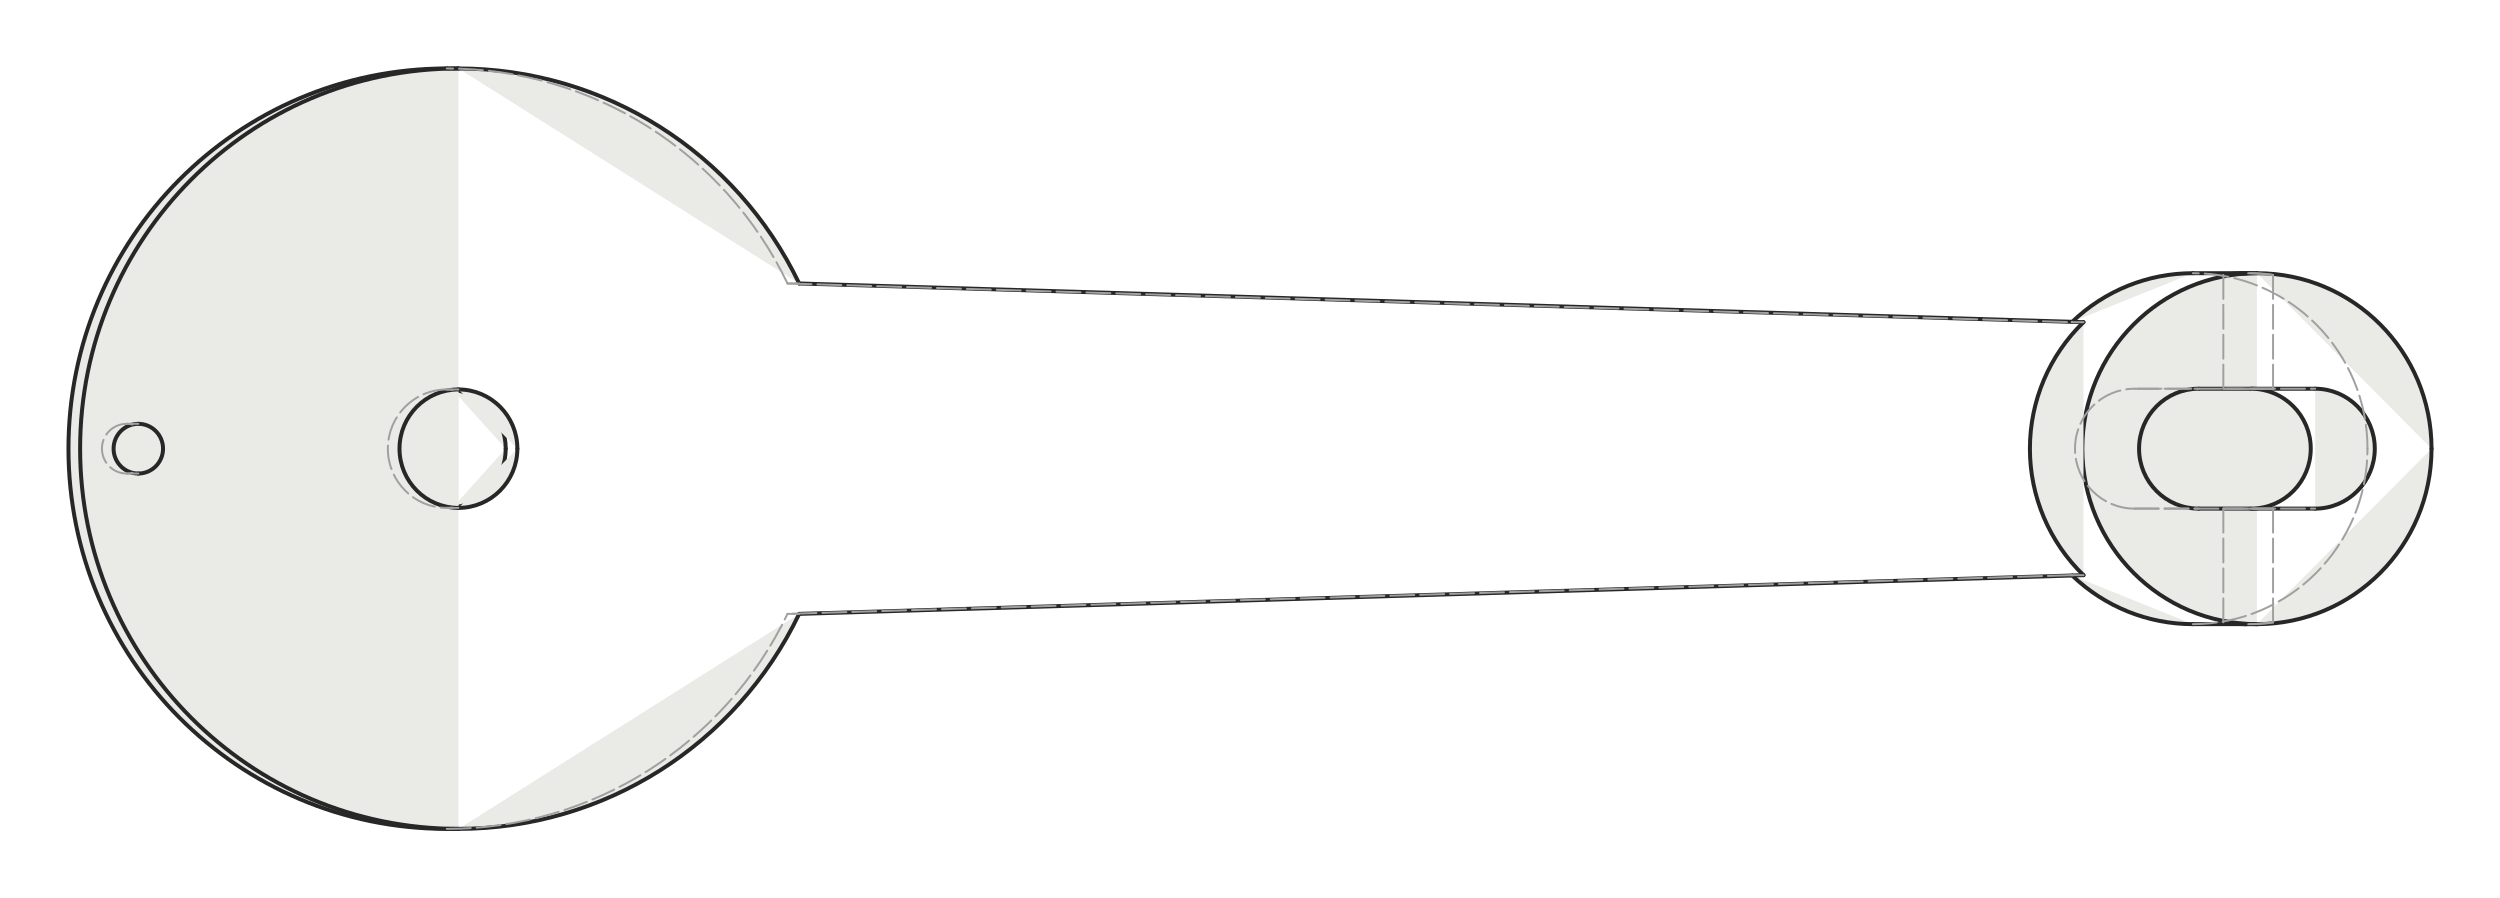
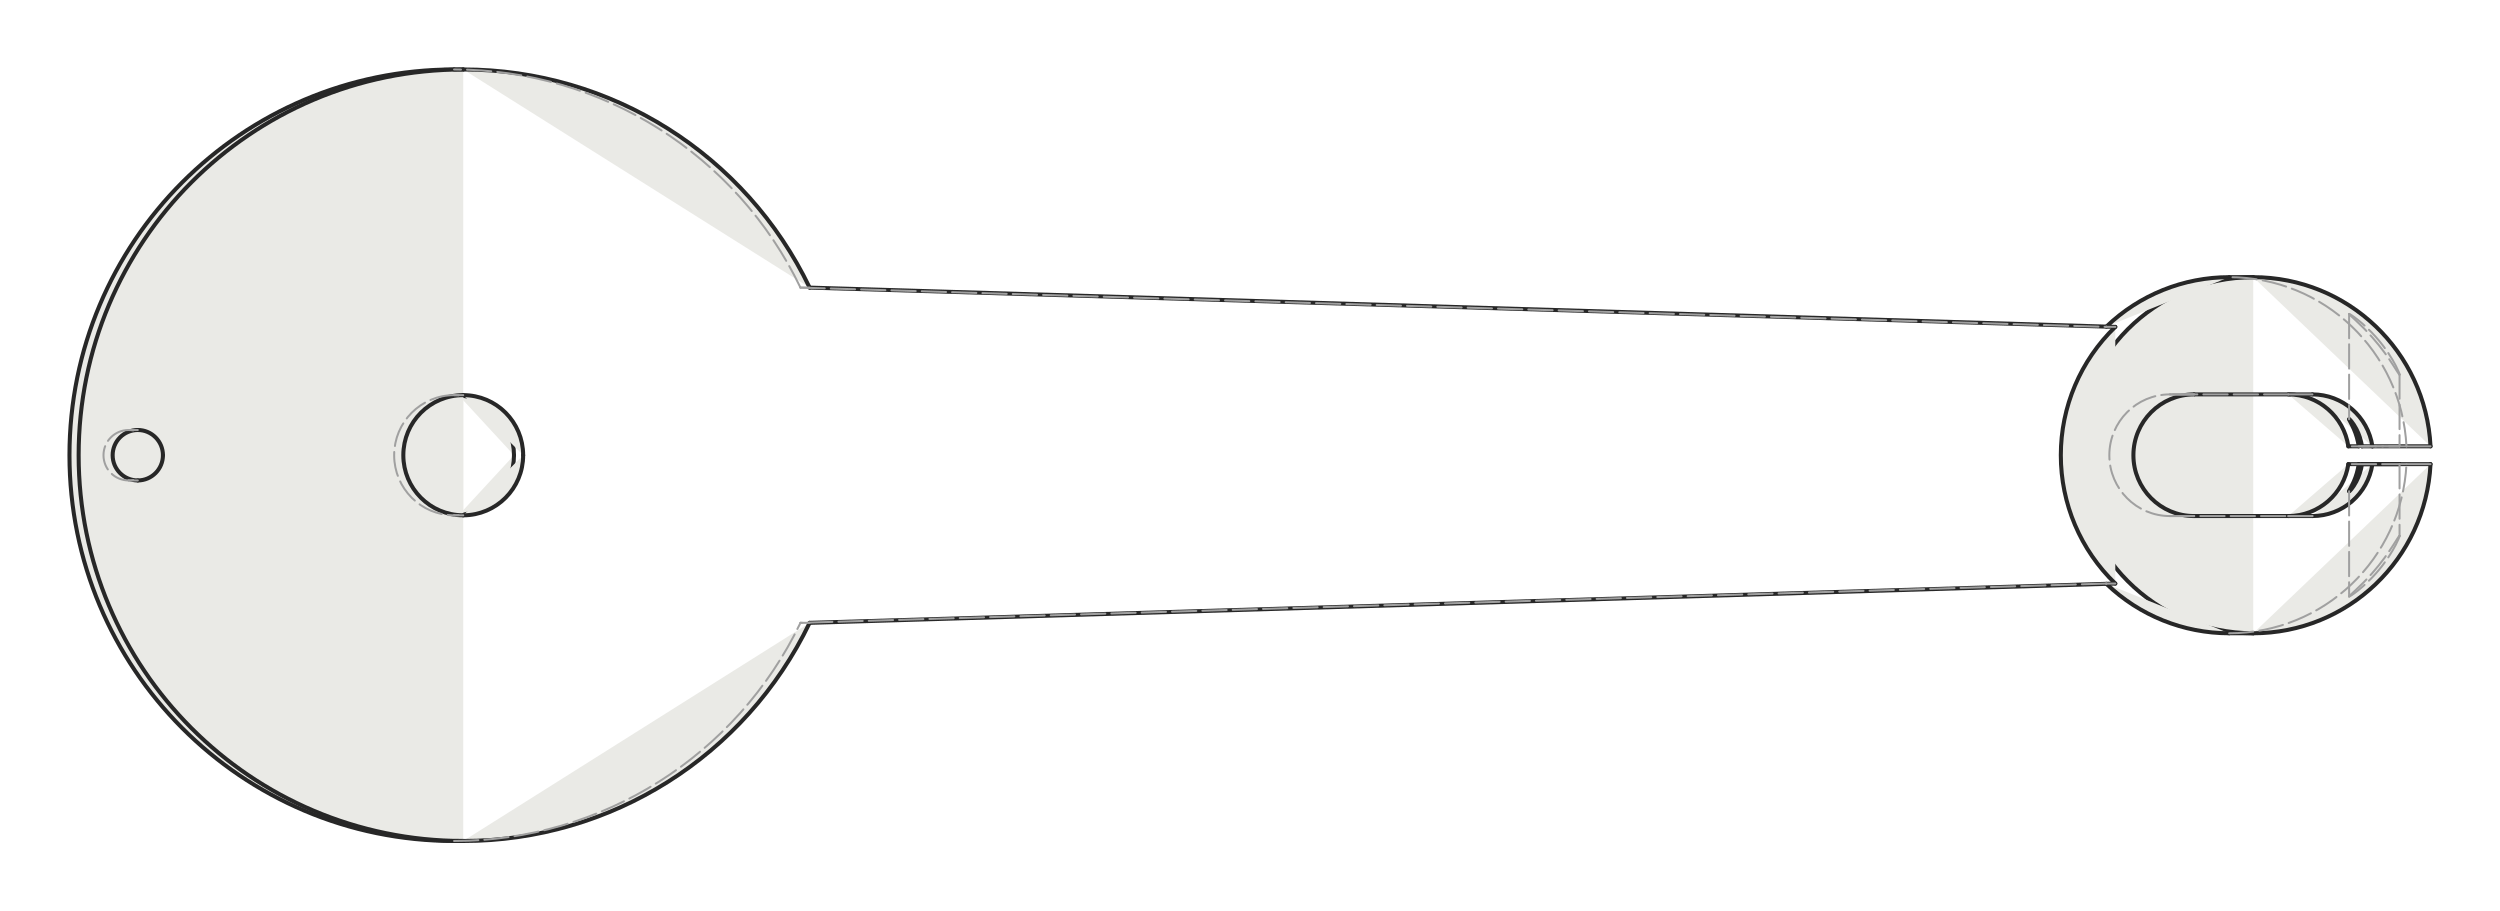
- <svg xmlns="http://www.w3.org/2000/svg" width="376.108mm" height="135mm" viewBox="-90.267 -30.682 170.958 61.364" version="1.1">
+ <svg xmlns="http://www.w3.org/2000/svg" width="370.697mm" height="135mm" viewBox="-76.941 -30.682 168.499 61.364" version="1.1">
  <g transform="scale(1,-1)" stroke-linecap="round">
    <g fill="rgb(234,234,230)" stroke="rgb(39,39,39)" stroke-width="0.273" id="vis">
-       <path d="M 76.009,0.0 A 12.0,11.94 -90 0,1 64.069,12.0" />
-       <path d="M 64.069,12.0 A 12.0,11.94 -90 0,1 64.069,-12.0" />
-       <path d="M 64.069,-12.0 A 12.0,11.94 -90 0,1 76.009,0.0" />
-       <path d="M 51.437,-8.673 A 12.0,11.94 -90 0,1 59.69,-12.0" />
-       <path d="M 52.209,8.65 A 12.0,11.94 -90 0,1 52.209,-8.65" />
-       <path d="M 59.69,12.0 A 12.0,11.94 -90 0,1 51.437,8.673" />
-       <path d="M 63.641,12.0 C 63.498,12 63.356,11.997 63.215,11.993 C 62.701,11.974 62.305,11.932 62.071,11.907 C 61.871,11.885 61.771,11.876 61.772,11.88" />
-       <path d="M 61.772,11.88 C 61.771,11.882 61.793,11.888 61.837,11.895 C 61.958,11.916 62.27,11.964 62.788,11.988 C 62.95,11.996 63.122,12 63.302,12.0" />
-       <path d="M 63.302,12.0 L 63.472,11.999" />
-       <path d="M 63.641,-12.0 C 63.498,-12 63.356,-11.997 63.215,-11.993 C 62.701,-11.974 62.305,-11.932 62.071,-11.907 C 61.871,-11.885 61.771,-11.876 61.772,-11.88" />
-       <path d="M 61.772,-11.88 C 61.771,-11.882 61.793,-11.888 61.837,-11.895 C 61.958,-11.916 62.27,-11.964 62.788,-11.988 C 62.95,-11.996 63.122,-12 63.302,-12.0" />
-       <path d="M 63.302,-12.0 L 63.472,-11.999" />
-       <line x1="60.089" y1="4.1" x2="68.049" y2="4.1" />
-       <path d="M 60.089,-4.1 A 4.1,4.08 90.0 0,0 60.089,4.1" />
-       <line x1="68.049" y1="-4.1" x2="60.089" y2="-4.1" />
-       <path d="M 68.049,4.1 A 4.1,4.08 90.0 0,0 68.049,-4.1" />
-       <path d="M -59.715,26.0 A 26.0,25.871 -90 0,1 -59.715,-26.0" />
-       <path d="M -79.914,0.0 A 1.7,1.692 -90 0,1 -81.207,1.652" />
-       <path d="M -81.207,-1.652 A 1.7,1.692 -90 0,1 -79.914,0.0" />
-       <path d="M -55.685,0.0 A 4.05,4.03 -90 0,1 -59.316,4.03" />
-       <path d="M -59.316,-4.03 A 4.05,4.03 -90 0,1 -55.685,0.0" />
-       <path d="M 63.67,4.1 A 4.1,4.08 90.0 0,0 63.67,-4.1" />
-       <line x1="52.209" y1="-8.65" x2="-35.617" y2="-11.297" />
-       <path d="M -35.617,11.297 A 26.0,25.871 -90 0,1 -58.918,26.0" />
-       <path d="M -58.918,26.0 A 26.0,25.871 -90 0,1 -58.918,-26.0" />
-       <path d="M -58.918,-26.0 A 26.0,25.871 -90 0,1 -35.617,-11.297" />
-       <line x1="-35.617" y1="11.297" x2="52.209" y2="8.65" />
-       <path d="M -54.888,0.0 A 4.05,4.03 -90 0,1 -58.918,4.05" />
-       <path d="M -58.918,4.05 A 4.05,4.03 -90 0,1 -58.918,-4.05" />
-       <path d="M -58.918,-4.05 A 4.05,4.03 -90 0,1 -54.888,0.0" />
-       <path d="M -79.118,0.0 A 1.7,1.692 -90 0,1 -80.809,1.7" />
-       <path d="M -80.809,1.7 A 1.7,1.692 -90 0,1 -80.809,-1.7" />
-       <path d="M -80.809,-1.7 A 1.7,1.692 -90 0,1 -79.118,0.0" />
-       <line x1="59.69" y1="-12.0" x2="63.302" y2="-12.0" />
-       <line x1="63.641" y1="-12.0" x2="64.069" y2="-12.0" />
-       <line x1="59.69" y1="12.0" x2="63.302" y2="12.0" />
-       <line x1="63.641" y1="12.0" x2="64.069" y2="12.0" />
-       <line x1="-58.918" y1="26.0" x2="-59.715" y2="26.0" />
-       <line x1="-58.918" y1="-26.0" x2="-59.715" y2="-26.0" />
+       <path d="M 86.875,0.6 A 12.0,11.964 -90 0,1 74.926,12.0" />
+       <path d="M 74.926,12.0 A 12.0,11.964 -90 0,1 74.926,-12.0" />
+       <path d="M 74.926,-12.0 A 12.0,11.964 -90 0,1 86.875,-0.6" />
+       <path d="M 73.304,12.0 A 12.0,11.964 -90 0,1 65.03,8.668" />
+       <path d="M 65.03,-8.668 A 12.0,11.964 -90 0,1 73.304,-12.0" />
+       <path d="M 65.629,8.65 A 12.0,11.964 -90 0,1 65.629,-8.65" />
+       <line x1="86.875" y1="0.6" x2="82.958" y2="0.6" />
+       <path d="M 78.914,4.1 A 4.1,4.088 90 0,0 82.958,0.6" />
+       <line x1="70.938" y1="4.1" x2="78.914" y2="4.1" />
+       <path d="M 70.938,-4.1 A 4.1,4.088 90 0,0 70.938,4.1" />
+       <line x1="78.914" y1="-4.1" x2="70.938" y2="-4.1" />
+       <path d="M 82.958,-0.6 A 4.1,4.088 90 0,0 78.914,-4.1" />
+       <line x1="86.875" y1="-0.6" x2="82.958" y2="-0.6" />
+       <line x1="82.958" y1="0.6" x2="82.256" y2="0.6" />
+       <line x1="82.038" y1="0.6" x2="81.336" y2="0.6" />
+       <line x1="82.958" y1="-0.6" x2="82.256" y2="-0.6" />
+       <path d="M 84.783,-0.6 A 1.7,9.433836725651005e-11 -180.0 0,0 84.788,-0.6" />
+       <path d="M 84.788,-0.6 A 1.7,9.433836725651005e-11 -180.0 0,0 82.256,-0.6" />
+       <path d="M 82.038,-0.6 A 1.7,9.433836725651005e-11 -180.0 0,0 84.783,-0.6" />
+       <line x1="82.038" y1="-0.6" x2="81.336" y2="-0.6" />
+       <path d="M -46.337,26.0 A 26.0,25.922 -90 0,1 -46.337,-26.0" />
+       <path d="M 77.293,4.1 A 4.1,4.088 90 0,0 81.336,0.6" />
+       <path d="M 81.336,-0.6 A 4.1,4.088 90 0,0 77.293,-4.1" />
+       <path d="M -66.577,0.0 A 1.7,1.695 -90 0,1 -67.963,1.672" />
+       <path d="M -67.963,-1.672 A 1.7,1.695 -90 0,1 -66.577,0.0" />
+       <path d="M -42.299,0.0 A 4.05,4.038 -90 0,1 -46.028,4.038" />
+       <path d="M -46.028,-4.038 A 4.05,4.038 -90 0,1 -42.299,0.0" />
+       <line x1="-22.372" y1="11.297" x2="65.629" y2="8.65" />
+       <line x1="65.629" y1="-8.65" x2="-22.372" y2="-11.297" />
+       <path d="M -22.372,11.297 A 26.0,25.922 -90 0,1 -45.719,26.0" />
+       <path d="M -45.719,26.0 A 26.0,25.922 -90 0,1 -45.719,-26.0" />
+       <path d="M -45.719,-26.0 A 26.0,25.922 -90 0,1 -22.372,-11.297" />
+       <path d="M -41.681,0.0 A 4.05,4.038 -90 0,1 -45.719,4.05" />
+       <path d="M -45.719,4.05 A 4.05,4.038 -90 0,1 -45.719,-4.05" />
+       <path d="M -45.719,-4.05 A 4.05,4.038 -90 0,1 -41.681,0.0" />
+       <path d="M -65.959,0.0 A 1.7,1.695 -90 0,1 -67.654,1.7" />
+       <path d="M -67.654,1.7 A 1.7,1.695 -90 0,1 -67.654,-1.7" />
+       <path d="M -67.654,-1.7 A 1.7,1.695 -90 0,1 -65.959,0.0" />
+       <path d="M 82.256,0.6 C 82.193,1.015 82.055,1.427 81.875,1.77 C 81.761,1.989 81.633,2.175 81.537,2.292 C 81.444,2.405 81.388,2.452 81.388,2.426" />
+       <path d="M 81.388,2.426 C 81.385,2.387 81.553,2.125 81.707,1.768 C 81.857,1.425 81.981,1.014 82.038,0.6" />
+       <path d="M 82.256,-0.6 C 82.193,-1.015 82.055,-1.427 81.875,-1.77 C 81.761,-1.989 81.633,-2.175 81.537,-2.292 C 81.444,-2.405 81.388,-2.452 81.388,-2.426" />
+       <path d="M 81.388,-2.426 C 81.385,-2.387 81.553,-2.125 81.707,-1.768 C 81.857,-1.425 81.981,-1.014 82.038,-0.6" />
+       <line x1="73.304" y1="-12.0" x2="74.926" y2="-12.0" />
+       <line x1="73.304" y1="12.0" x2="74.926" y2="12.0" />
+       <line x1="-45.719" y1="26.0" x2="-46.337" y2="26.0" />
+       <line x1="-45.719" y1="-26.0" x2="-46.337" y2="-26.0" />
    </g>
    <g fill="none" stroke="rgb(160,160,160)" stroke-width="0.136" id="hid" stroke-dasharray="1.636 0.409">
-       <path d="M 51.413,-8.65 A 12.0,11.94 -90 0,1 51.437,-8.673" />
-       <path d="M 59.69,-12.0 A 12.0,11.94 -90 0,1 71.63,0.0" />
-       <line x1="51.413" y1="-8.65" x2="52.209" y2="-8.65" />
-       <line x1="51.413" y1="8.65" x2="52.209" y2="8.65" />
-       <path d="M 71.63,0.0 A 12.0,11.94 -90 0,1 59.69,12.0" />
-       <path d="M 51.437,8.673 A 12.0,11.94 -90 0,1 51.413,8.65" />
-       <path d="M 65.163,11.879 Q 65.172,11.879 65.172,11.88" />
-       <path d="M 65.172,11.88 C 65.171,11.885 65.019,11.916 64.68,11.951 C 64.433,11.976 64.051,12.001 63.641,12.0" />
-       <path d="M 63.472,11.999 C 63.785,11.995 64.091,11.977 64.329,11.958 C 64.842,11.916 65.112,11.877 65.163,11.879" />
-       <path d="M 65.163,-11.879 Q 65.172,-11.879 65.172,-11.88" />
-       <path d="M 65.172,-11.88 C 65.171,-11.885 65.019,-11.916 64.68,-11.951 C 64.433,-11.976 64.051,-12.001 63.641,-12.0" />
-       <path d="M 63.472,-11.999 C 63.785,-11.995 64.091,-11.977 64.329,-11.958 C 64.842,-11.916 65.112,-11.877 65.163,-11.879" />
-       <line x1="51.413" y1="-8.65" x2="-36.414" y2="-11.297" />
-       <path d="M -36.414,11.297 A 26.0,25.871 -90 0,1 -59.715,26.0" />
-       <path d="M -59.715,-26.0 A 26.0,25.871 -90 0,1 -36.414,-11.297" />
-       <line x1="-36.414" y1="11.297" x2="51.413" y2="8.65" />
-       <path d="M -81.207,1.652 A 1.7,1.692 -90 0,1 -81.605,1.7" />
-       <path d="M -81.605,1.7 A 1.7,1.692 -90 0,1 -81.605,-1.7" />
-       <path d="M -81.605,-1.7 A 1.7,1.692 -90 0,1 -81.207,-1.652" />
-       <path d="M -59.316,4.03 A 4.05,4.03 -90 0,1 -59.715,4.05" />
-       <path d="M -59.715,4.05 A 4.05,4.03 -90 0,1 -59.715,-4.05" />
-       <path d="M -59.715,-4.05 A 4.05,4.03 -90 0,1 -59.316,-4.03" />
-       <line x1="63.67" y1="4.1" x2="55.709" y2="4.1" />
-       <path d="M 55.709,-4.1 A 4.1,4.08 90.0 0,0 55.709,4.1" />
-       <line x1="55.709" y1="-4.1" x2="63.67" y2="-4.1" />
-       <line x1="-36.414" y1="-11.297" x2="-35.617" y2="-11.297" />
-       <line x1="-36.414" y1="11.297" x2="-35.617" y2="11.297" />
-       <path d="M 65.163,4.1 Q 65.172,4.1 65.172,4.1" />
-       <path d="M 65.172,4.1 L 65.129,4.1 L 65.003,4.1 L 64.801,4.1 L 64.531,4.1 L 64.209,4.1 L 63.85,4.1 L 63.472,4.1 L 63.093,4.1 L 62.734,4.1 L 62.412,4.1 L 62.142,4.1 L 61.94,4.1 L 61.814,4.1 L 61.772,4.1" />
-       <path d="M 61.772,4.1 L 61.812,4.1 L 61.93,4.1 L 62.12,4.1 L 62.374,4.1 L 62.68,4.1 L 63.023,4.1 L 63.387,4.1 L 63.755,4.1 L 64.11,4.1 L 64.434,4.1 L 64.714,4.1 L 64.935,4.1 L 65.087,4.1 L 65.163,4.1" />
-       <path d="M 65.163,-4.1 Q 65.172,-4.1 65.172,-4.1" />
-       <path d="M 65.172,-4.1 L 65.129,-4.1 L 65.003,-4.1 L 64.801,-4.1 L 64.531,-4.1 L 64.209,-4.1 L 63.85,-4.1 L 63.472,-4.1 L 63.093,-4.1 L 62.734,-4.1 L 62.412,-4.1 L 62.142,-4.1 L 61.94,-4.1 L 61.814,-4.1 L 61.772,-4.1" />
-       <path d="M 61.772,-4.1 L 61.812,-4.1 L 61.93,-4.1 L 62.12,-4.1 L 62.374,-4.1 L 62.68,-4.1 L 63.023,-4.1 L 63.387,-4.1 L 63.755,-4.1 L 64.11,-4.1 L 64.434,-4.1 L 64.714,-4.1 L 64.935,-4.1 L 65.087,-4.1 L 65.163,-4.1" />
-       <line x1="63.67" y1="4.1" x2="68.049" y2="4.1" />
-       <line x1="55.709" y1="4.1" x2="60.089" y2="4.1" />
-       <line x1="55.709" y1="-4.1" x2="60.089" y2="-4.1" />
-       <line x1="63.67" y1="-4.1" x2="68.049" y2="-4.1" />
-       <line x1="61.772" y1="11.88" x2="61.772" y2="4.1" />
-       <line x1="65.172" y1="11.88" x2="65.172" y2="4.1" />
-       <line x1="61.772" y1="-4.1" x2="61.772" y2="-11.88" />
-       <line x1="65.172" y1="-4.1" x2="65.172" y2="-11.88" />
-       <line x1="-81.605" y1="-1.7" x2="-80.809" y2="-1.7" />
-       <line x1="-81.605" y1="1.7" x2="-80.809" y2="1.7" />
-       <line x1="-59.715" y1="-4.05" x2="-58.918" y2="-4.05" />
-       <line x1="-59.715" y1="4.05" x2="-58.918" y2="4.05" />
+       <line x1="85.254" y1="0.6" x2="86.875" y2="0.6" />
+       <line x1="85.254" y1="-0.6" x2="86.875" y2="-0.6" />
+       <path d="M 85.254,0.6 A 12.0,11.964 -90 0,1 73.304,12.0" />
+       <path d="M 65.03,8.668 A 12.0,11.964 -90 0,1 65.012,8.65" />
+       <path d="M 65.012,-8.65 A 12.0,11.964 -90 0,1 65.03,-8.668" />
+       <path d="M 73.304,-12.0 A 12.0,11.964 -90 0,1 85.254,-0.6" />
+       <line x1="65.012" y1="8.65" x2="65.629" y2="8.65" />
+       <line x1="65.012" y1="-8.65" x2="65.629" y2="-8.65" />
+       <path d="M 84.783,5.432 Q 84.789,5.432 84.788,5.442" />
+       <path d="M 84.788,5.442 C 84.789,5.465 84.767,5.53 84.732,5.616 C 84.686,5.728 84.617,5.875 84.536,6.032 C 84.401,6.292 84.231,6.582 84.034,6.878 C 83.797,7.234 83.516,7.602 83.203,7.956 C 82.825,8.386 82.381,8.803 82.014,9.096 C 81.635,9.4 81.384,9.552 81.388,9.52" />
+       <path d="M 81.388,9.52 C 81.386,9.497 81.55,9.35 81.815,9.105 C 82.134,8.809 82.565,8.386 82.947,7.948 C 83.259,7.595 83.55,7.229 83.808,6.874 C 84.019,6.583 84.211,6.297 84.375,6.041 C 84.477,5.882 84.57,5.733 84.643,5.619 C 84.715,5.507 84.768,5.431 84.783,5.432" />
+       <path d="M 84.783,-5.432 Q 84.789,-5.432 84.788,-5.442" />
+       <path d="M 84.788,-5.442 C 84.789,-5.465 84.767,-5.53 84.732,-5.616 C 84.686,-5.728 84.617,-5.875 84.536,-6.032 C 84.401,-6.292 84.231,-6.582 84.034,-6.878 C 83.797,-7.234 83.516,-7.602 83.203,-7.956 C 82.825,-8.386 82.381,-8.803 82.014,-9.096 C 81.635,-9.4 81.384,-9.552 81.388,-9.52" />
+       <path d="M 81.388,-9.52 C 81.386,-9.497 81.55,-9.35 81.815,-9.105 C 82.134,-8.809 82.565,-8.386 82.947,-7.948 C 83.259,-7.595 83.55,-7.229 83.808,-6.874 C 84.019,-6.583 84.211,-6.297 84.375,-6.041 C 84.477,-5.882 84.57,-5.733 84.643,-5.619 C 84.715,-5.507 84.768,-5.431 84.783,-5.432" />
+       <path d="M 84.783,0.6 A 1.7,9.433836725651005e-11 -180.0 0,0 84.788,0.6" />
+       <path d="M 84.788,0.6 A 1.7,9.433836725651005e-11 -180.0 0,0 82.256,0.6" />
+       <path d="M 82.038,0.6 A 1.7,9.433836725651005e-11 -180.0 0,0 84.783,0.6" />
+       <line x1="85.254" y1="0.6" x2="81.336" y2="0.6" />
+       <line x1="85.254" y1="-0.6" x2="81.336" y2="-0.6" />
+       <line x1="65.012" y1="-8.65" x2="-22.99" y2="-11.297" />
+       <path d="M -22.99,11.297 A 26.0,25.922 -90 0,1 -46.337,26.0" />
+       <path d="M -46.337,-26.0 A 26.0,25.922 -90 0,1 -22.99,-11.297" />
+       <line x1="-22.99" y1="11.297" x2="65.012" y2="8.65" />
+       <path d="M 77.293,4.1 A 4.1,4.088 90 0,0 77.293,4.1" />
+       <line x1="77.293" y1="4.1" x2="69.316" y2="4.1" />
+       <path d="M 69.316,-4.1 A 4.1,4.088 90 0,0 69.316,4.1" />
+       <line x1="69.316" y1="-4.1" x2="77.293" y2="-4.1" />
+       <path d="M -67.963,1.672 A 1.7,1.695 -90 0,1 -68.271,1.7" />
+       <path d="M -68.271,1.7 A 1.7,1.695 -90 0,1 -68.271,-1.7" />
+       <path d="M -68.271,-1.7 A 1.7,1.695 -90 0,1 -67.963,-1.672" />
+       <path d="M -46.028,4.038 A 4.05,4.038 -90 0,1 -46.337,4.05" />
+       <path d="M -46.337,4.05 A 4.05,4.038 -90 0,1 -46.337,-4.05" />
+       <path d="M -46.337,-4.05 A 4.05,4.038 -90 0,1 -46.028,-4.038" />
+       <line x1="-22.99" y1="11.297" x2="-22.372" y2="11.297" />
+       <line x1="-22.99" y1="-11.297" x2="-22.372" y2="-11.297" />
+       <line x1="77.293" y1="4.1" x2="78.914" y2="4.1" />
+       <line x1="69.316" y1="4.1" x2="70.938" y2="4.1" />
+       <line x1="69.316" y1="-4.1" x2="70.938" y2="-4.1" />
+       <line x1="77.293" y1="-4.1" x2="78.914" y2="-4.1" />
+       <line x1="81.388" y1="9.52" x2="81.388" y2="2.426" />
+       <line x1="84.788" y1="5.442" x2="84.788" y2="0.6" />
+       <line x1="81.388" y1="-2.426" x2="81.388" y2="-9.52" />
+       <line x1="84.788" y1="-0.6" x2="84.788" y2="-5.442" />
+       <line x1="-68.271" y1="-1.7" x2="-67.654" y2="-1.7" />
+       <line x1="-68.271" y1="1.7" x2="-67.654" y2="1.7" />
+       <line x1="-46.337" y1="-4.05" x2="-45.719" y2="-4.05" />
+       <line x1="-46.337" y1="4.05" x2="-45.719" y2="4.05" />
+       <line x1="69.316" y1="4.1" x2="70.938" y2="4.1" />
+       <line x1="77.293" y1="-4.1" x2="78.914" y2="-4.1" />
    </g>
  </g>
</svg>
